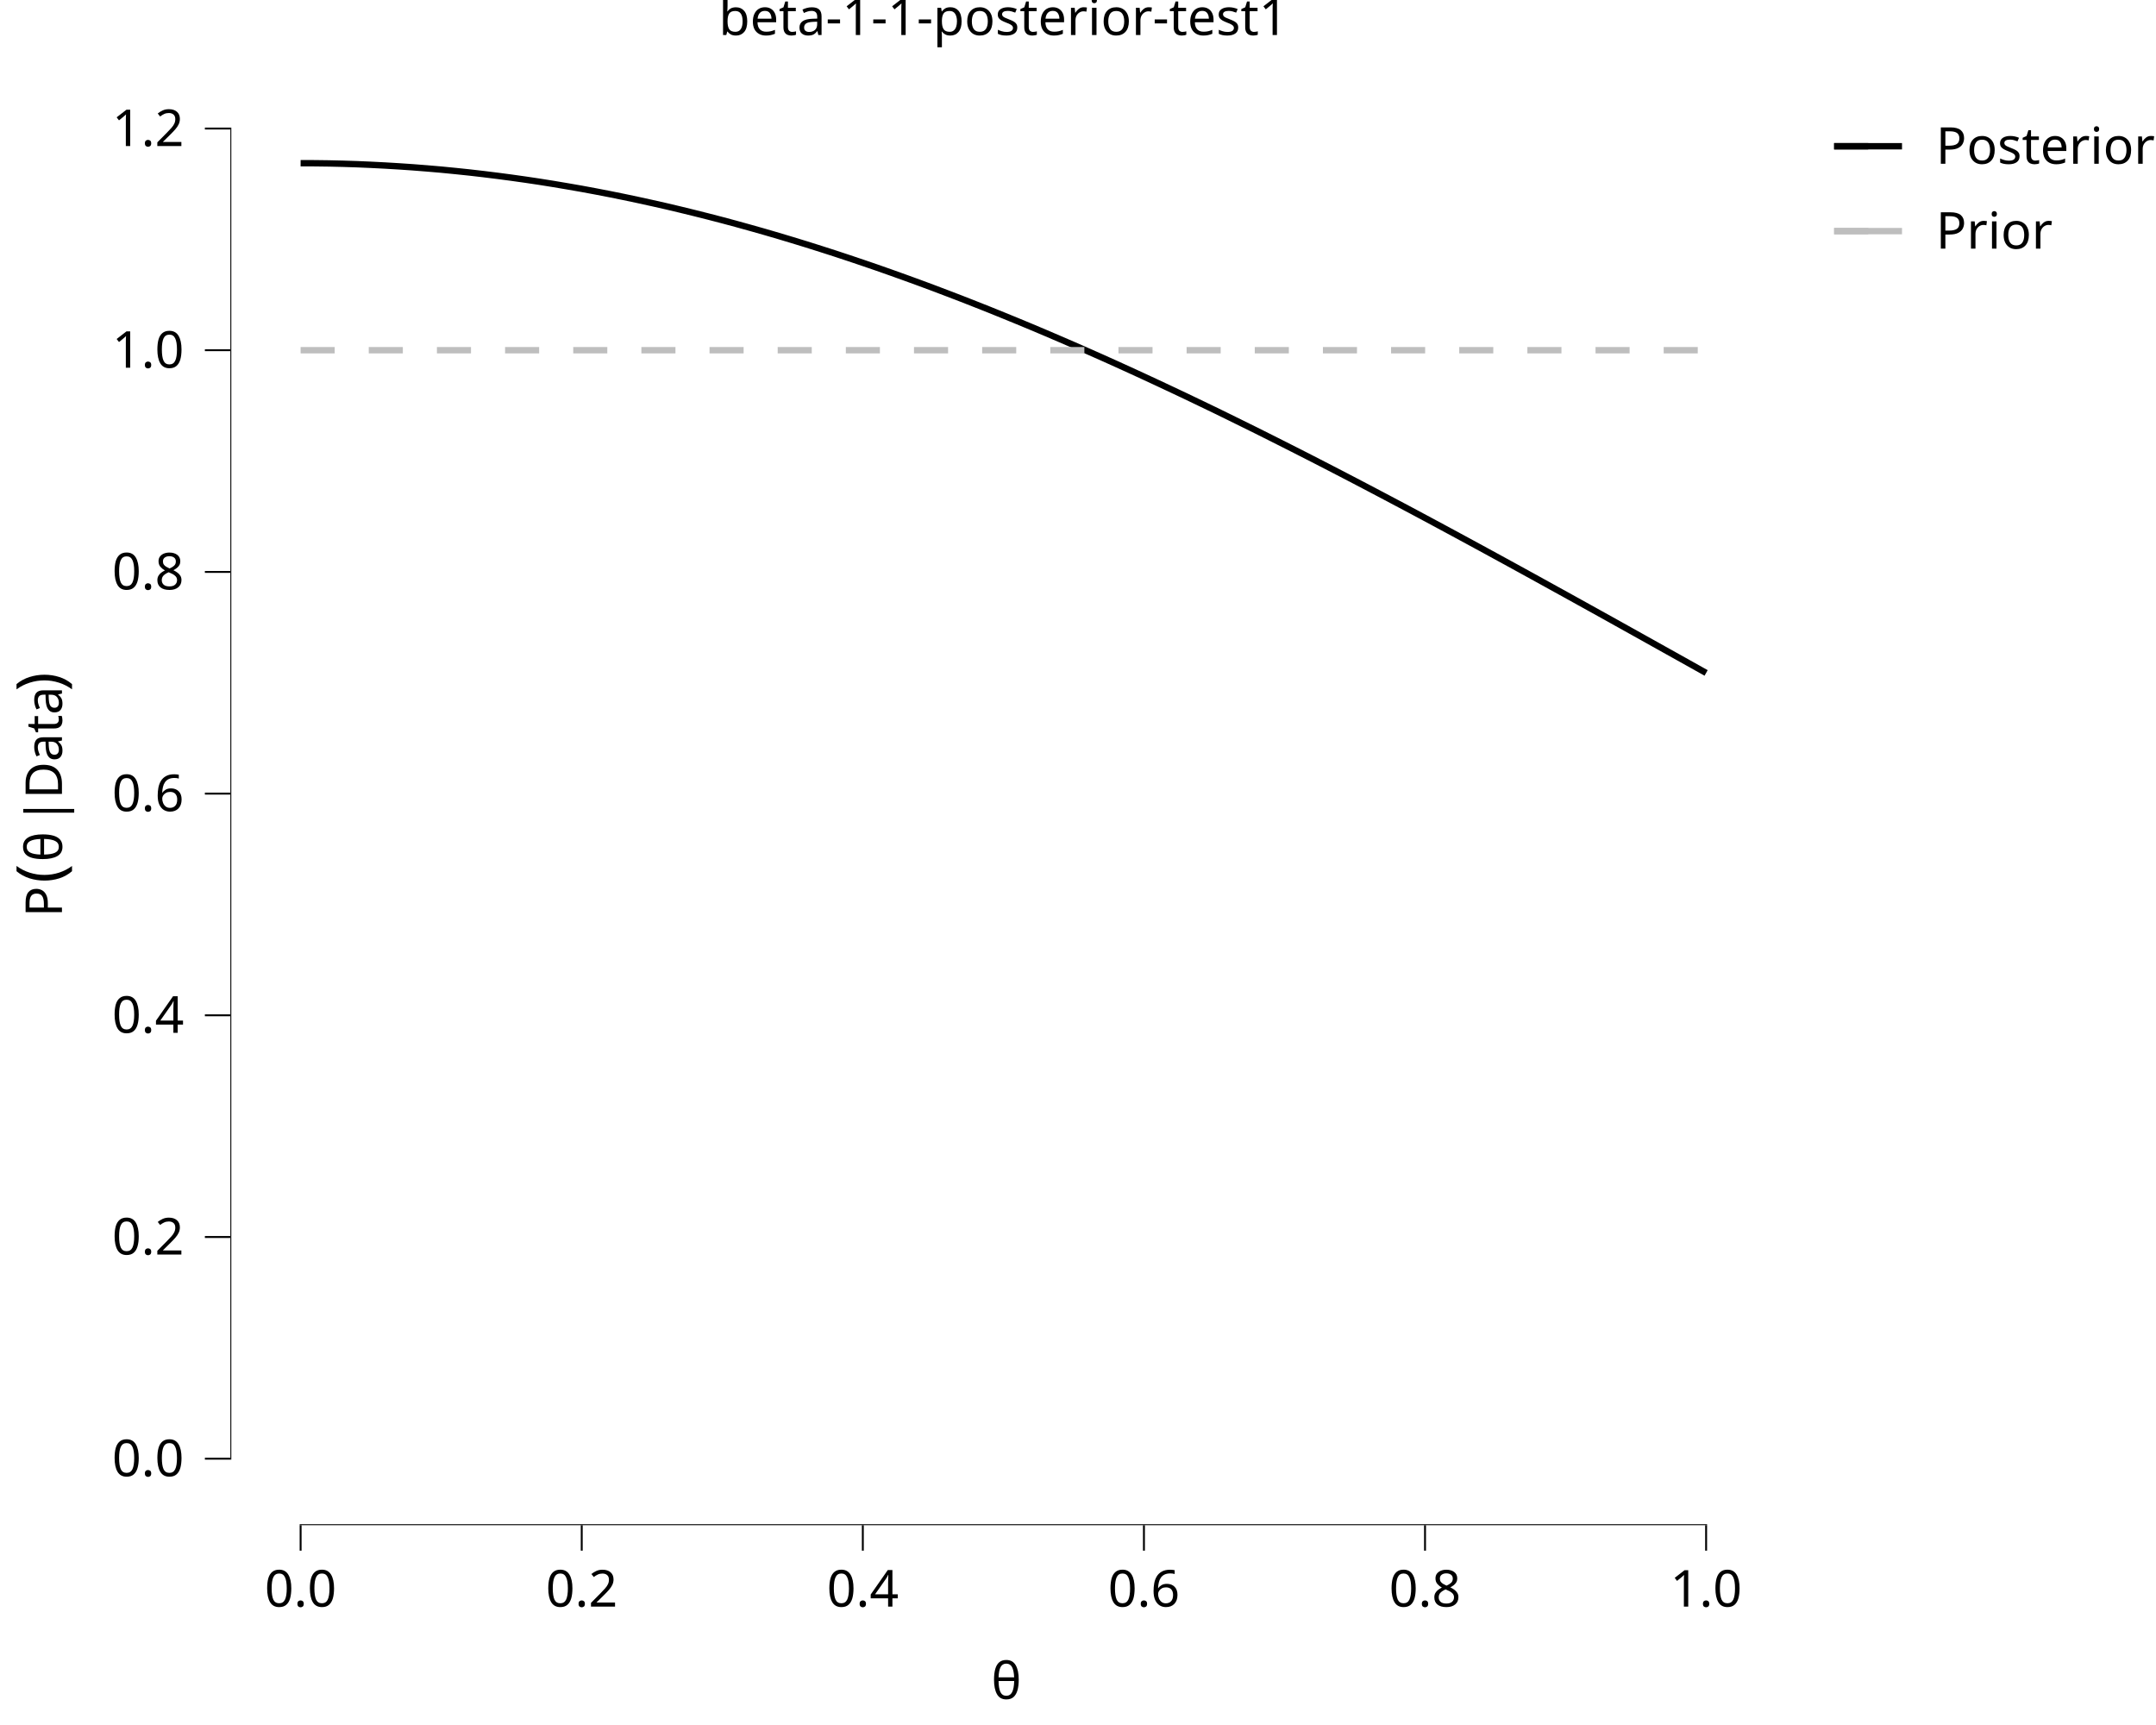
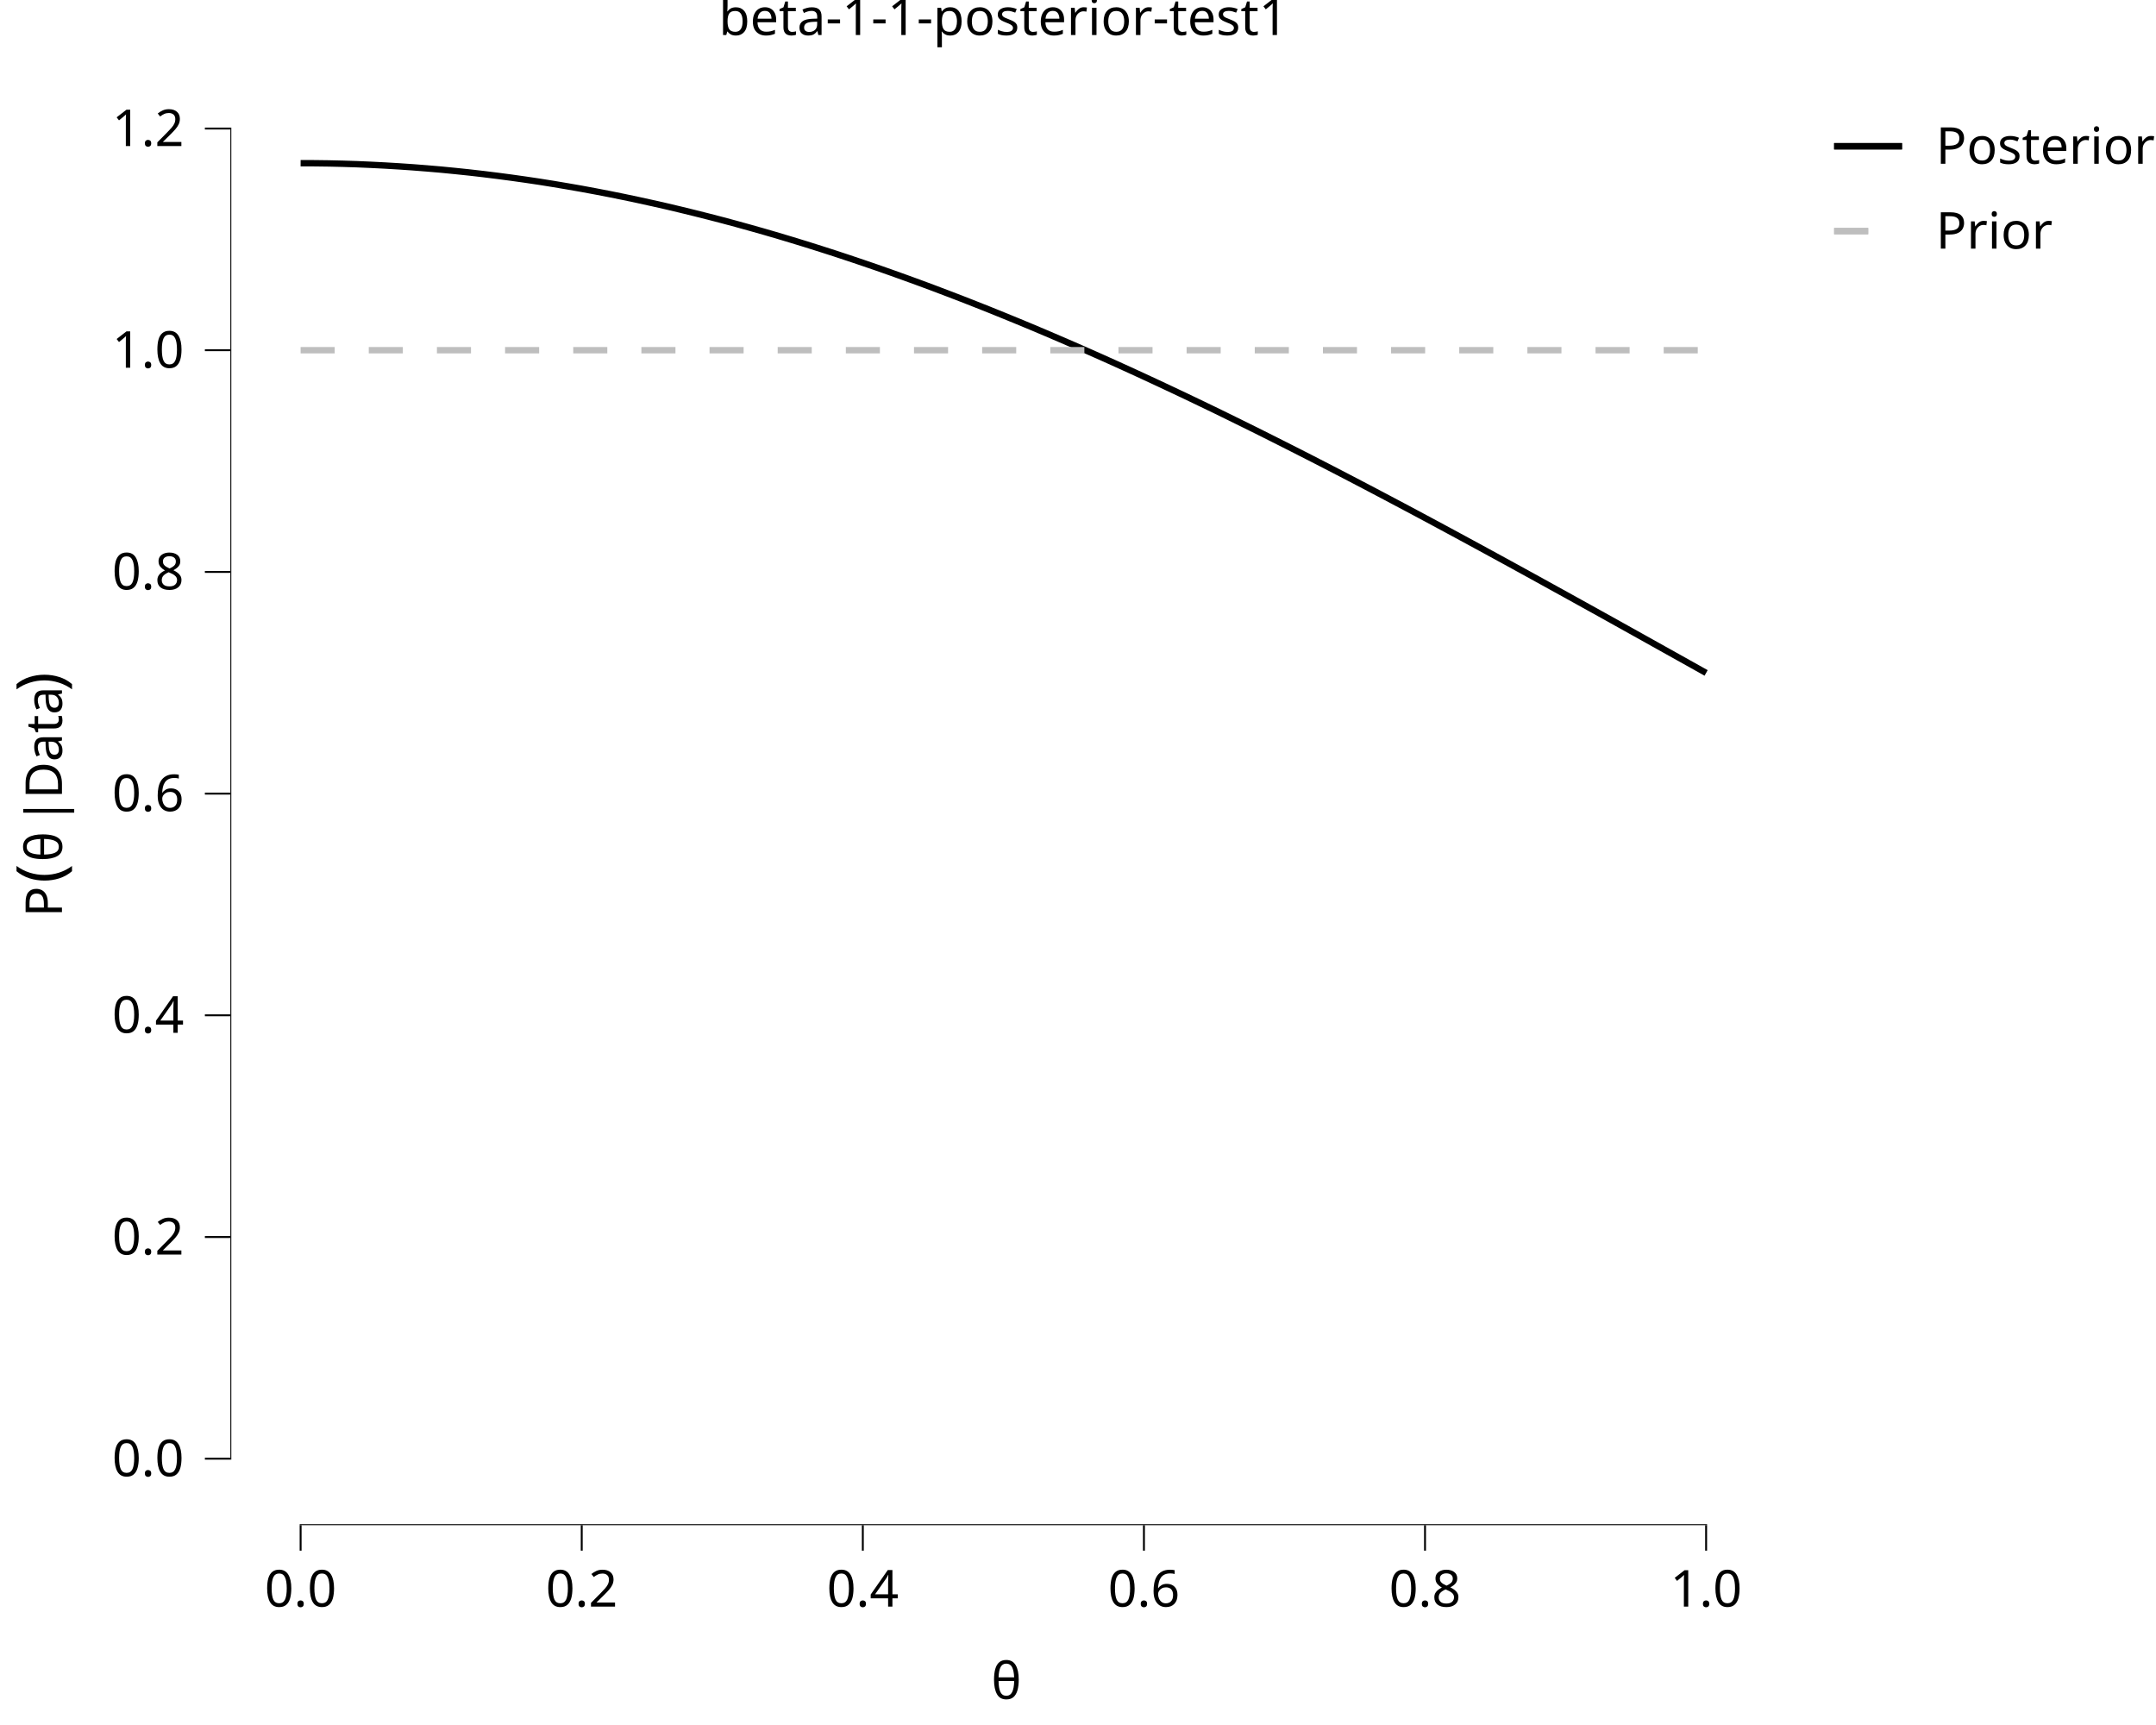
<svg xmlns="http://www.w3.org/2000/svg" class="svglite" data-engine-version="2.0" width="720.00pt" height="576.00pt" viewBox="0 0 720.00 576.00">
  <defs>
    <style type="text/css">
    .svglite line, .svglite polyline, .svglite polygon, .svglite path, .svglite rect, .svglite circle {
      fill: none;
      stroke: #000000;
      stroke-linecap: round;
      stroke-linejoin: round;
      stroke-miterlimit: 10.00;
    }
  </style>
  </defs>
  <rect width="100%" height="100%" style="stroke: none; fill: #FFFFFF;" />
  <defs>
    <clipPath id="cpMC4wMHw3MjAuMDB8MC4wMHw1NzYuMDA=">
      <rect x="0.00" y="0.00" width="720.00" height="576.00" />
    </clipPath>
  </defs>
  <g clip-path="url(#cpMC4wMHw3MjAuMDB8MC4wMHw1NzYuMDA=)">
    <rect x="0.00" y="0.00" width="720.00" height="576.00" style="stroke-width: 10.67; stroke: none;" />
  </g>
  <defs>
    <clipPath id="cpNzYuOTN8NTkzLjIzfDIwLjcxfDUwOS4yOA==">
      <rect x="76.93" y="20.71" width="516.31" height="488.57" />
    </clipPath>
  </defs>
  <g clip-path="url(#cpNzYuOTN8NTkzLjIzfDIwLjcxfDUwOS4yOA==)">
    <rect x="76.93" y="20.71" width="516.31" height="488.57" style="stroke-width: 10.67; stroke: none;" />
    <polyline points="100.39,54.49 105.09,54.51 109.78,54.57 114.48,54.68 119.17,54.83 123.86,55.03 128.56,55.27 133.25,55.55 137.94,55.87 142.64,56.24 147.33,56.64 152.03,57.10 156.72,57.59 161.41,58.13 166.11,58.71 170.80,59.33 175.49,59.99 180.19,60.69 184.88,61.44 189.57,62.23 194.27,63.05 198.96,63.92 203.66,64.83 208.35,65.78 213.04,66.77 217.74,67.80 222.43,68.86 227.12,69.97 231.82,71.12 236.51,72.30 241.21,73.52 245.90,74.78 250.59,76.08 255.29,77.41 259.98,78.78 264.67,80.19 269.37,81.63 274.06,83.11 278.76,84.62 283.45,86.17 288.14,87.75 292.84,89.36 297.53,91.01 302.22,92.69 306.92,94.40 311.61,96.14 316.30,97.92 321.00,99.72 325.69,101.56 330.39,103.42 335.08,105.32 339.77,107.24 344.47,109.19 349.16,111.17 353.85,113.18 358.55,115.21 363.24,117.27 367.94,119.35 372.63,121.46 377.32,123.59 382.02,125.75 386.71,127.93 391.40,130.13 396.10,132.35 400.79,134.60 405.49,136.86 410.18,139.15 414.87,141.46 419.57,143.78 424.26,146.13 428.95,148.49 433.65,150.87 438.34,153.26 443.03,155.67 447.73,158.10 452.42,160.54 457.12,163.00 461.81,165.47 466.50,167.95 471.20,170.44 475.89,172.95 480.58,175.47 485.28,178.00 489.97,180.54 494.67,183.09 499.36,185.65 504.05,188.21 508.75,190.79 513.44,193.37 518.13,195.96 522.83,198.55 527.52,201.15 532.22,203.75 536.91,206.36 541.60,208.97 546.30,211.59 550.99,214.21 555.68,216.83 560.38,219.45 565.07,222.07 569.76,224.70 " style="stroke-width: 2.13; stroke-linecap: butt;" />
    <polyline points="100.39,116.94 105.09,116.94 109.78,116.94 114.48,116.94 119.17,116.94 123.86,116.94 128.56,116.94 133.25,116.94 137.94,116.94 142.64,116.94 147.33,116.94 152.03,116.94 156.72,116.94 161.41,116.94 166.11,116.94 170.80,116.94 175.49,116.94 180.19,116.94 184.88,116.94 189.57,116.94 194.27,116.94 198.96,116.94 203.66,116.94 208.35,116.94 213.04,116.94 217.74,116.94 222.43,116.94 227.12,116.94 231.82,116.94 236.51,116.94 241.21,116.94 245.90,116.94 250.59,116.94 255.29,116.94 259.98,116.94 264.67,116.94 269.37,116.94 274.06,116.94 278.76,116.94 283.45,116.94 288.14,116.94 292.84,116.94 297.53,116.94 302.22,116.94 306.92,116.94 311.61,116.94 316.30,116.94 321.00,116.94 325.69,116.94 330.39,116.94 335.08,116.94 339.77,116.94 344.47,116.94 349.16,116.94 353.85,116.94 358.55,116.94 363.24,116.94 367.94,116.94 372.63,116.94 377.32,116.94 382.02,116.94 386.71,116.94 391.40,116.94 396.10,116.94 400.79,116.94 405.49,116.94 410.18,116.94 414.87,116.94 419.57,116.94 424.26,116.94 428.95,116.94 433.65,116.94 438.34,116.94 443.03,116.94 447.73,116.94 452.42,116.94 457.12,116.94 461.81,116.94 466.50,116.94 471.20,116.94 475.89,116.94 480.58,116.94 485.28,116.94 489.97,116.94 494.67,116.94 499.36,116.94 504.05,116.94 508.75,116.94 513.44,116.94 518.13,116.94 522.83,116.94 527.52,116.94 532.22,116.94 536.91,116.94 541.60,116.94 546.30,116.94 550.99,116.94 555.68,116.94 560.38,116.94 565.07,116.94 569.76,116.94 " style="stroke-width: 2.13; stroke: #BEBEBE; stroke-dasharray: 11.38,11.38; stroke-linecap: butt;" />
    <line x1="100.08" y1="509.28" x2="570.08" y2="509.28" style="stroke-width: 0.64; stroke-linecap: butt;" />
    <line x1="76.93" y1="487.39" x2="76.93" y2="42.60" style="stroke-width: 0.64; stroke-linecap: butt;" />
    <rect x="76.93" y="20.71" width="516.31" height="488.57" style="stroke-width: 0.00; stroke: none;" />
  </g>
  <g clip-path="url(#cpMC4wMHw3MjAuMDB8MC4wMHw1NzYuMDA=)">
    <polyline points="76.93,509.28 76.93,20.71 " style="stroke-width: 0.00; stroke: none; stroke-linecap: butt;" />
    <text x="61.45" y="492.92" text-anchor="end" style="font-size: 17.00px; font-family: sans;" textLength="23.63px" lengthAdjust="spacingAndGlyphs">0.0</text>
    <text x="61.45" y="418.90" text-anchor="end" style="font-size: 17.00px; font-family: sans;" textLength="23.63px" lengthAdjust="spacingAndGlyphs">0.2</text>
    <text x="61.45" y="344.87" text-anchor="end" style="font-size: 17.00px; font-family: sans;" textLength="23.63px" lengthAdjust="spacingAndGlyphs">0.4</text>
    <text x="61.45" y="270.85" text-anchor="end" style="font-size: 17.00px; font-family: sans;" textLength="23.63px" lengthAdjust="spacingAndGlyphs">0.6</text>
    <text x="61.45" y="196.82" text-anchor="end" style="font-size: 17.00px; font-family: sans;" textLength="23.63px" lengthAdjust="spacingAndGlyphs">0.8</text>
    <text x="61.45" y="122.79" text-anchor="end" style="font-size: 17.00px; font-family: sans;" textLength="23.63px" lengthAdjust="spacingAndGlyphs">1.0</text>
    <text x="61.45" y="48.77" text-anchor="end" style="font-size: 17.00px; font-family: sans;" textLength="23.63px" lengthAdjust="spacingAndGlyphs">1.2</text>
    <polyline points="68.42,487.07 76.93,487.07 " style="stroke-width: 0.64; stroke-linecap: butt;" />
    <polyline points="68.42,413.05 76.93,413.05 " style="stroke-width: 0.64; stroke-linecap: butt;" />
    <polyline points="68.42,339.02 76.93,339.02 " style="stroke-width: 0.64; stroke-linecap: butt;" />
    <polyline points="68.42,265.00 76.93,265.00 " style="stroke-width: 0.64; stroke-linecap: butt;" />
    <polyline points="68.42,190.97 76.93,190.97 " style="stroke-width: 0.64; stroke-linecap: butt;" />
    <polyline points="68.42,116.94 76.93,116.94 " style="stroke-width: 0.64; stroke-linecap: butt;" />
    <polyline points="68.42,42.92 76.93,42.92 " style="stroke-width: 0.64; stroke-linecap: butt;" />
    <polyline points="76.93,509.28 593.23,509.28 " style="stroke-width: 0.00; stroke: none; stroke-linecap: butt;" />
    <polyline points="100.39,517.79 100.39,509.28 " style="stroke-width: 0.64; stroke-linecap: butt;" />
    <polyline points="194.27,517.79 194.27,509.28 " style="stroke-width: 0.64; stroke-linecap: butt;" />
    <polyline points="288.14,517.79 288.14,509.28 " style="stroke-width: 0.64; stroke-linecap: butt;" />
    <polyline points="382.02,517.79 382.02,509.28 " style="stroke-width: 0.64; stroke-linecap: butt;" />
    <polyline points="475.89,517.79 475.89,509.28 " style="stroke-width: 0.64; stroke-linecap: butt;" />
    <polyline points="569.76,517.79 569.76,509.28 " style="stroke-width: 0.64; stroke-linecap: butt;" />
    <text x="100.39" y="536.46" text-anchor="middle" style="font-size: 17.00px; font-family: sans;" textLength="23.63px" lengthAdjust="spacingAndGlyphs">0.0</text>
    <text x="194.27" y="536.46" text-anchor="middle" style="font-size: 17.00px; font-family: sans;" textLength="23.63px" lengthAdjust="spacingAndGlyphs">0.2</text>
    <text x="288.14" y="536.46" text-anchor="middle" style="font-size: 17.00px; font-family: sans;" textLength="23.63px" lengthAdjust="spacingAndGlyphs">0.4</text>
    <text x="382.02" y="536.46" text-anchor="middle" style="font-size: 17.00px; font-family: sans;" textLength="23.63px" lengthAdjust="spacingAndGlyphs">0.6</text>
    <text x="475.89" y="536.46" text-anchor="middle" style="font-size: 17.00px; font-family: sans;" textLength="23.63px" lengthAdjust="spacingAndGlyphs">0.8</text>
    <text x="569.76" y="536.46" text-anchor="middle" style="font-size: 17.00px; font-family: sans;" textLength="23.63px" lengthAdjust="spacingAndGlyphs">1.0</text>
    <text x="331.02" y="567.29" style="font-size: 17.00px; font-family: sans;" textLength="8.13px" lengthAdjust="spacingAndGlyphs">θ</text>
    <text transform="translate(20.69,306.22) rotate(-90)" style="font-size: 17.00px; font-family: sans;" textLength="11.34px" lengthAdjust="spacingAndGlyphs">P</text>
    <text transform="translate(20.69,294.88) rotate(-90)" style="font-size: 21.25px; font-family: sans;" textLength="7.08px" lengthAdjust="spacingAndGlyphs">(</text>
    <text transform="translate(20.69,287.80) rotate(-90)" style="font-size: 17.00px; font-family: sans;" textLength="8.13px" lengthAdjust="spacingAndGlyphs">θ</text>
    <text transform="translate(20.69,279.67) rotate(-90)" style="font-size: 17.00px; font-family: sans;" textLength="4.25px" lengthAdjust="spacingAndGlyphs"> </text>
    <text transform="translate(20.69,275.42) rotate(-90)" style="font-size: 17.00px; font-family: sans;" textLength="4.42px" lengthAdjust="spacingAndGlyphs">|</text>
    <text transform="translate(20.69,271.00) rotate(-90)" style="font-size: 17.00px; font-family: sans;" textLength="4.25px" lengthAdjust="spacingAndGlyphs"> </text>
    <text transform="translate(20.69,266.75) rotate(-90)" style="font-size: 17.00px; font-family: sans;" textLength="35.91px" lengthAdjust="spacingAndGlyphs">Data</text>
    <text transform="translate(20.69,230.83) rotate(-90)" style="font-size: 21.25px; font-family: sans;" textLength="7.06px" lengthAdjust="spacingAndGlyphs">)</text>
    <rect x="604.19" y="20.71" width="115.81" height="76.12" style="stroke-width: 0.75; stroke: none;" />
    <rect x="604.19" y="20.71" width="115.81" height="76.12" style="stroke-width: 10.67; stroke: none;" />
    <rect x="609.67" y="34.66" width="28.35" height="28.35" style="stroke-width: 10.67; stroke: none;" />
    <line x1="612.51" y1="48.83" x2="635.18" y2="48.83" style="stroke-width: 2.13; stroke-linecap: butt;" />
-     <line x1="612.51" y1="48.83" x2="635.18" y2="48.83" style="stroke-width: 2.13; stroke-dasharray: 11.38,11.38; stroke-linecap: butt;" />
+     <line x1="612.51" y1="48.83" x2="635.18" y2="48.83" style="stroke-width: 2.13; stroke-linecap: butt;" />
    <rect x="609.67" y="63.00" width="28.35" height="28.35" style="stroke-width: 10.67; stroke: none;" />
-     <line x1="612.51" y1="77.18" x2="635.18" y2="77.18" style="stroke-width: 2.13; stroke: #BEBEBE; stroke-linecap: butt;" />
+     <line x1="612.51" y1="77.18" x2="635.18" y2="77.18" style="stroke-width: 2.13; stroke: #BEBEBE; stroke-dasharray: 11.38,11.38; stroke-linecap: butt;" />
    <line x1="612.51" y1="77.18" x2="635.18" y2="77.18" style="stroke-width: 2.13; stroke: #BEBEBE; stroke-dasharray: 11.38,11.38; stroke-linecap: butt;" />
    <text x="646.49" y="54.68" style="font-size: 17.00px; font-family: sans;" textLength="68.03px" lengthAdjust="spacingAndGlyphs">Posterior</text>
    <text x="646.49" y="83.03" style="font-size: 17.00px; font-family: sans;" textLength="35.89px" lengthAdjust="spacingAndGlyphs">Prior</text>
    <text x="335.08" y="11.70" text-anchor="middle" style="font-size: 17.00px; font-family: sans;" textLength="177.65px" lengthAdjust="spacingAndGlyphs">beta-1-1-posterior-test1</text>
  </g>
</svg>
